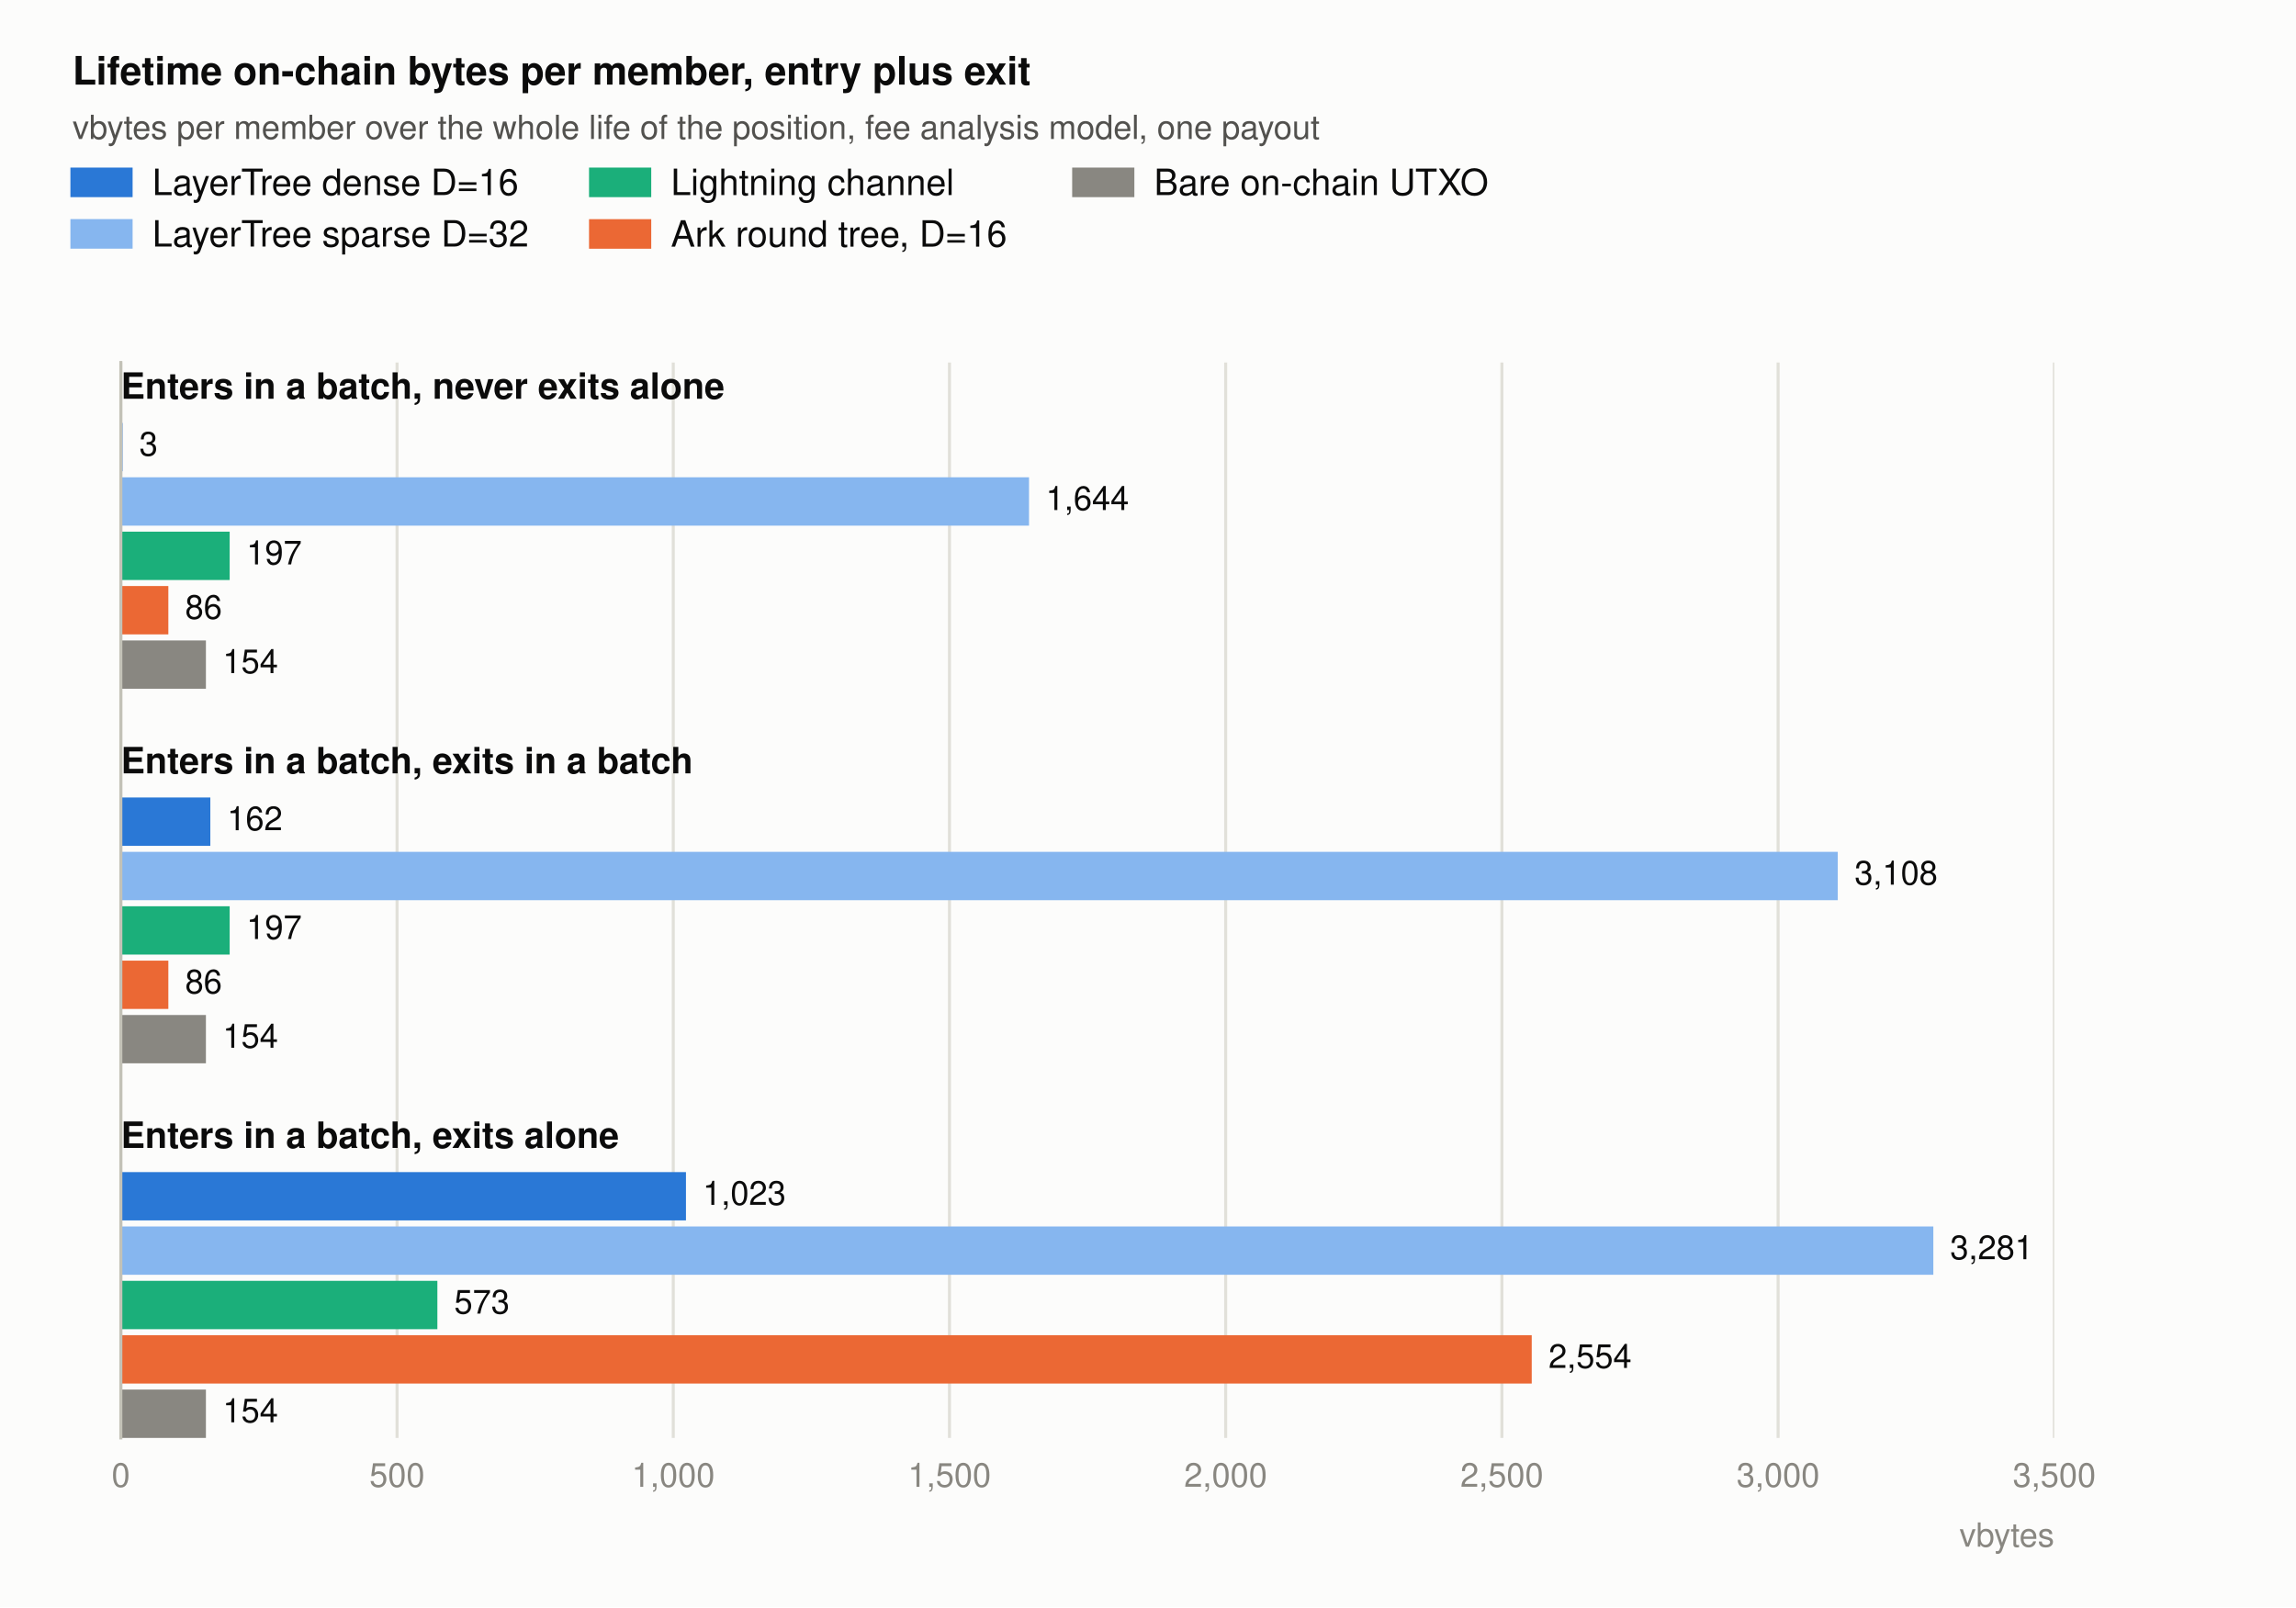
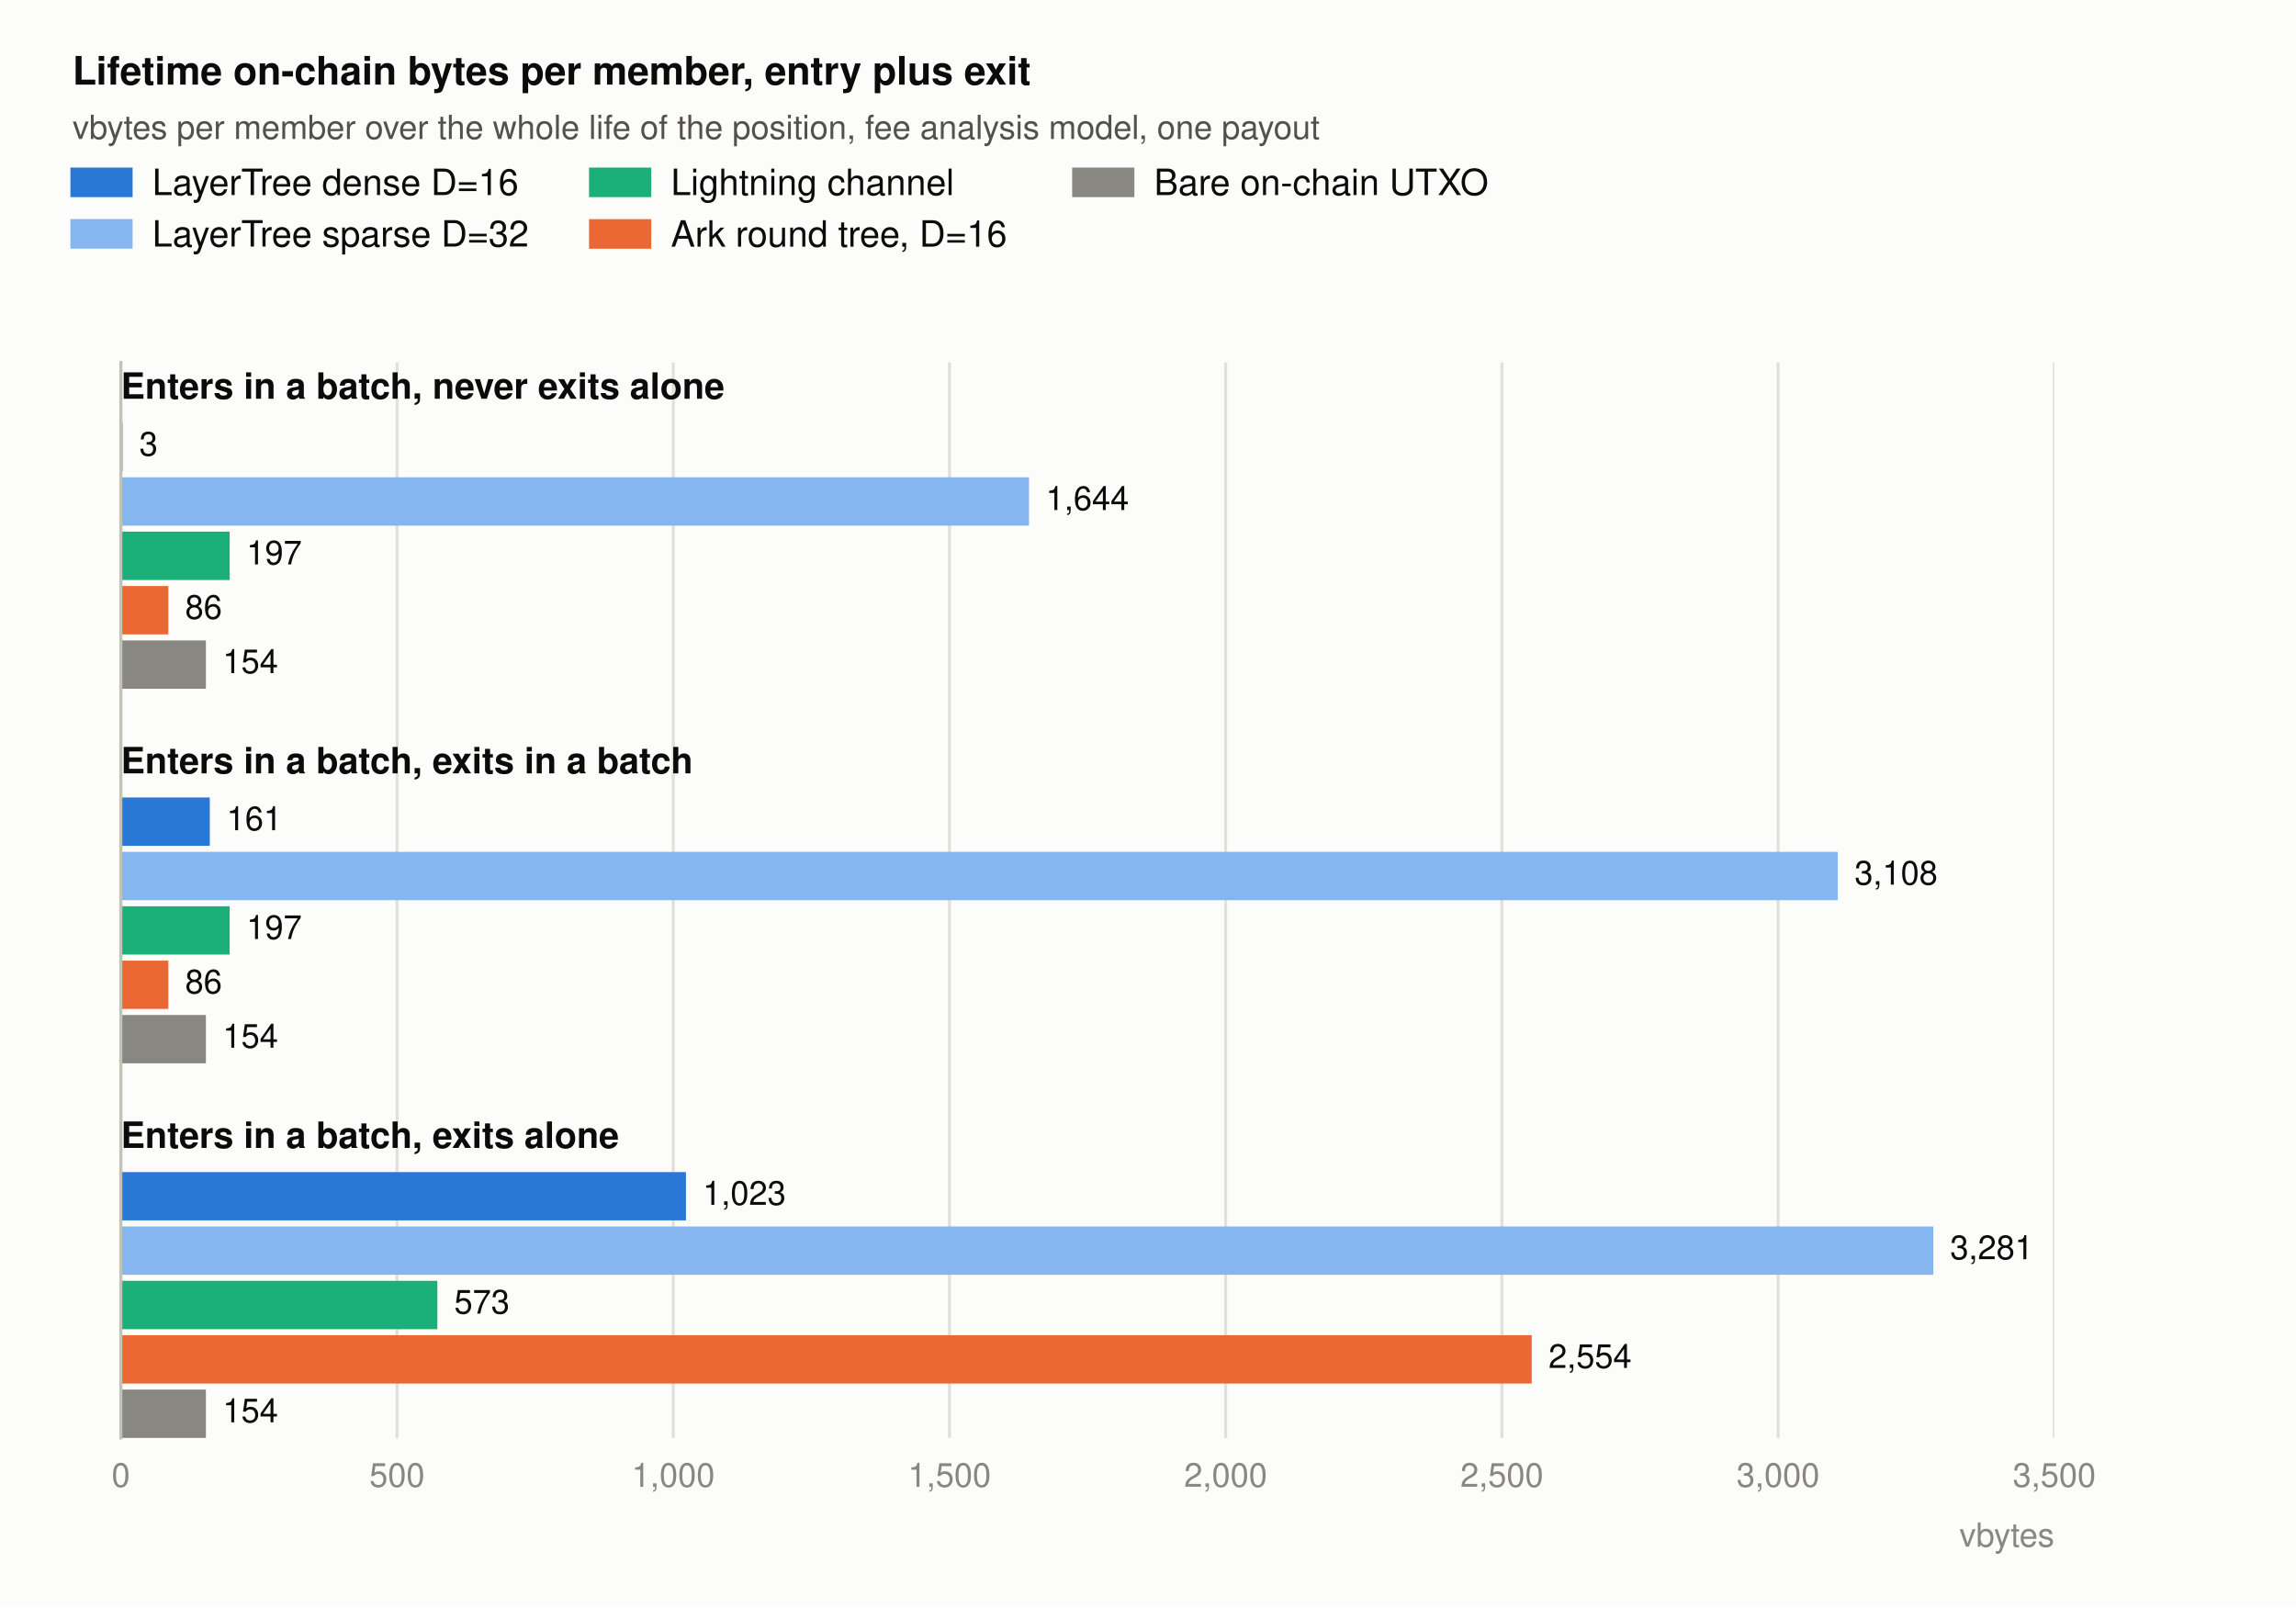
<svg xmlns="http://www.w3.org/2000/svg" width="547.2pt" height="383.04pt" viewBox="0 0 547.2 383.04" version="1.1">
  <defs>
    <style type="text/css">*{stroke-linejoin: round; stroke-linecap: butt}</style>
  </defs>
  <g id="figure_1">
    <g id="patch_1">
      <path d="M 0 383.04  L 547.2 383.04  L 547.2 0  L 0 0  z " style="fill: #fcfcfb" />
    </g>
    <g id="axes_1">
      <g id="patch_2">
        <path d="M 28.8 342.72  L 489.6 342.72  L 489.6 86.4  L 28.8 86.4  z " style="fill: #fcfcfb" />
      </g>
      <g id="matplotlib.axis_1">
        <g id="xtick_1">
          <g id="line2d_1">
            <path d="M 28.8 342.72  L 28.8 86.4  " clip-path="url(#pbfba968cba)" style="fill: none; stroke: #e1e0d9; stroke-width: 0.72; stroke-linecap: square" />
          </g>
          <g id="line2d_2" />
          <g id="text_1">
            <text style="font-size: 7.92px; font-family: 'Helvetica Neue', 'Helvetica', 'Arial', 'DejaVu Sans', sans-serif; text-anchor: middle; fill: #898781" x="28.8" y="354.375" transform="rotate(-0 28.8 354.3754)">0</text>
          </g>
        </g>
        <g id="xtick_2">
          <g id="line2d_3">
            <path d="M 94.629 342.72  L 94.629 86.4  " clip-path="url(#pbfba968cba)" style="fill: none; stroke: #e1e0d9; stroke-width: 0.72; stroke-linecap: square" />
          </g>
          <g id="line2d_4" />
          <g id="text_2">
            <text style="font-size: 7.92px; font-family: 'Helvetica Neue', 'Helvetica', 'Arial', 'DejaVu Sans', sans-serif; text-anchor: middle; fill: #898781" x="94.629" y="354.375" transform="rotate(-0 94.62857 354.3754)">500</text>
          </g>
        </g>
        <g id="xtick_3">
          <g id="line2d_5">
            <path d="M 160.457 342.72  L 160.457 86.4  " clip-path="url(#pbfba968cba)" style="fill: none; stroke: #e1e0d9; stroke-width: 0.72; stroke-linecap: square" />
          </g>
          <g id="line2d_6" />
          <g id="text_3">
            <text style="font-size: 7.92px; font-family: 'Helvetica Neue', 'Helvetica', 'Arial', 'DejaVu Sans', sans-serif; text-anchor: middle; fill: #898781" x="160.457" y="354.375" transform="rotate(-0 160.4571 354.3754)">1,000</text>
          </g>
        </g>
        <g id="xtick_4">
          <g id="line2d_7">
            <path d="M 226.286 342.72  L 226.286 86.4  " clip-path="url(#pbfba968cba)" style="fill: none; stroke: #e1e0d9; stroke-width: 0.72; stroke-linecap: square" />
          </g>
          <g id="line2d_8" />
          <g id="text_4">
            <text style="font-size: 7.92px; font-family: 'Helvetica Neue', 'Helvetica', 'Arial', 'DejaVu Sans', sans-serif; text-anchor: middle; fill: #898781" x="226.286" y="354.375" transform="rotate(-0 226.2857 354.3754)">1,500</text>
          </g>
        </g>
        <g id="xtick_5">
          <g id="line2d_9">
            <path d="M 292.114 342.72  L 292.114 86.4  " clip-path="url(#pbfba968cba)" style="fill: none; stroke: #e1e0d9; stroke-width: 0.72; stroke-linecap: square" />
          </g>
          <g id="line2d_10" />
          <g id="text_5">
            <text style="font-size: 7.92px; font-family: 'Helvetica Neue', 'Helvetica', 'Arial', 'DejaVu Sans', sans-serif; text-anchor: middle; fill: #898781" x="292.114" y="354.375" transform="rotate(-0 292.1143 354.3754)">2,000</text>
          </g>
        </g>
        <g id="xtick_6">
          <g id="line2d_11">
            <path d="M 357.943 342.72  L 357.943 86.4  " clip-path="url(#pbfba968cba)" style="fill: none; stroke: #e1e0d9; stroke-width: 0.72; stroke-linecap: square" />
          </g>
          <g id="line2d_12" />
          <g id="text_6">
            <text style="font-size: 7.92px; font-family: 'Helvetica Neue', 'Helvetica', 'Arial', 'DejaVu Sans', sans-serif; text-anchor: middle; fill: #898781" x="357.943" y="354.375" transform="rotate(-0 357.9429 354.3754)">2,500</text>
          </g>
        </g>
        <g id="xtick_7">
          <g id="line2d_13">
            <path d="M 423.771 342.72  L 423.771 86.4  " clip-path="url(#pbfba968cba)" style="fill: none; stroke: #e1e0d9; stroke-width: 0.72; stroke-linecap: square" />
          </g>
          <g id="line2d_14" />
          <g id="text_7">
            <text style="font-size: 7.92px; font-family: 'Helvetica Neue', 'Helvetica', 'Arial', 'DejaVu Sans', sans-serif; text-anchor: middle; fill: #898781" x="423.771" y="354.375" transform="rotate(-0 423.7714 354.3754)">3,000</text>
          </g>
        </g>
        <g id="xtick_8">
          <g id="line2d_15">
            <path d="M 489.6 342.72  L 489.6 86.4  " clip-path="url(#pbfba968cba)" style="fill: none; stroke: #e1e0d9; stroke-width: 0.72; stroke-linecap: square" />
          </g>
          <g id="line2d_16" />
          <g id="text_8">
            <text style="font-size: 7.92px; font-family: 'Helvetica Neue', 'Helvetica', 'Arial', 'DejaVu Sans', sans-serif; text-anchor: middle; fill: #898781" x="489.6" y="354.375" transform="rotate(-0 489.6 354.3754)">3,500</text>
          </g>
        </g>
      </g>
      <g id="matplotlib.axis_2" />
      <g id="patch_3">
        <path d="M 28.8 100.8  L 29.195 100.8  L 29.195 112.32  L 28.8 112.32  z " clip-path="url(#pbfba968cba)" style="fill: #2a78d6" />
      </g>
      <g id="patch_4">
        <path d="M 28.8 113.76  L 245.244 113.76  L 245.244 125.28  L 28.8 125.28  z " clip-path="url(#pbfba968cba)" style="fill: #86b6ef" />
      </g>
      <g id="patch_5">
        <path d="M 28.8 126.72  L 54.736 126.72  L 54.736 138.24  L 28.8 138.24  z " clip-path="url(#pbfba968cba)" style="fill: #1baf7a" />
      </g>
      <g id="patch_6">
        <path d="M 28.8 139.68  L 40.123 139.68  L 40.123 151.2  L 28.8 151.2  z " clip-path="url(#pbfba968cba)" style="fill: #eb6834" />
      </g>
      <g id="patch_7">
        <path d="M 28.8 152.64  L 49.075 152.64  L 49.075 164.16  L 28.8 164.16  z " clip-path="url(#pbfba968cba)" style="fill: #898781" />
      </g>
      <g id="patch_8">
-         <path d="M 28.8 190.08  L 50.128 190.08  L 50.128 201.6  L 28.8 201.6  z " clip-path="url(#pbfba968cba)" style="fill: #2a78d6" />
+         <path d="M 28.8 190.08  L 49.997 190.08  L 49.997 201.6  L 28.8 201.6  z " clip-path="url(#pbfba968cba)" style="fill: #2a78d6" />
      </g>
      <g id="patch_9">
        <path d="M 28.8 203.04  L 437.99 203.04  L 437.99 214.56  L 28.8 214.56  z " clip-path="url(#pbfba968cba)" style="fill: #86b6ef" />
      </g>
      <g id="patch_10">
        <path d="M 28.8 216  L 54.736 216  L 54.736 227.52  L 28.8 227.52  z " clip-path="url(#pbfba968cba)" style="fill: #1baf7a" />
      </g>
      <g id="patch_11">
        <path d="M 28.8 228.96  L 40.123 228.96  L 40.123 240.48  L 28.8 240.48  z " clip-path="url(#pbfba968cba)" style="fill: #eb6834" />
      </g>
      <g id="patch_12">
        <path d="M 28.8 241.92  L 49.075 241.92  L 49.075 253.44  L 28.8 253.44  z " clip-path="url(#pbfba968cba)" style="fill: #898781" />
      </g>
      <g id="patch_13">
        <path d="M 28.8 279.36  L 163.485 279.36  L 163.485 290.88  L 28.8 290.88  z " clip-path="url(#pbfba968cba)" style="fill: #2a78d6" />
      </g>
      <g id="patch_14">
        <path d="M 28.8 292.32  L 460.767 292.32  L 460.767 303.84  L 28.8 303.84  z " clip-path="url(#pbfba968cba)" style="fill: #86b6ef" />
      </g>
      <g id="patch_15">
        <path d="M 28.8 305.28  L 104.24 305.28  L 104.24 316.8  L 28.8 316.8  z " clip-path="url(#pbfba968cba)" style="fill: #1baf7a" />
      </g>
      <g id="patch_16">
        <path d="M 28.8 318.24  L 365.052 318.24  L 365.052 329.76  L 28.8 329.76  z " clip-path="url(#pbfba968cba)" style="fill: #eb6834" />
      </g>
      <g id="patch_17">
        <path d="M 28.8 331.2  L 49.075 331.2  L 49.075 342.72  L 28.8 342.72  z " clip-path="url(#pbfba968cba)" style="fill: #898781" />
      </g>
      <g id="patch_18">
        <path d="M 28.8 342.72  L 28.8 86.4  " style="fill: none; stroke: #c3c2b7; stroke-width: 0.72; stroke-linejoin: miter; stroke-linecap: square" />
      </g>
      <g id="text_9">
        <text style="font-weight: 600; font-size: 8.64px; font-family: 'Helvetica Neue', 'Helvetica', 'Arial', 'DejaVu Sans', sans-serif; text-anchor: start; fill: #0b0b0b" x="28.8" y="95.04" transform="rotate(-0 28.8 95.04)">Enters in a batch, never exits alone</text>
      </g>
      <g id="text_10">
        <text style="font-size: 7.92px; font-family: 'Helvetica Neue', 'Helvetica', 'Arial', 'DejaVu Sans', sans-serif; text-anchor: start; fill: #0b0b0b" x="33.195" y="108.607" transform="rotate(-0 33.19497 108.6074)">3</text>
      </g>
      <g id="text_11">
        <text style="font-size: 7.92px; font-family: 'Helvetica Neue', 'Helvetica', 'Arial', 'DejaVu Sans', sans-serif; text-anchor: start; fill: #0b0b0b" x="249.244" y="121.567" transform="rotate(-0 249.2443 121.5674)">1,644</text>
      </g>
      <g id="text_12">
        <text style="font-size: 7.92px; font-family: 'Helvetica Neue', 'Helvetica', 'Arial', 'DejaVu Sans', sans-serif; text-anchor: start; fill: #0b0b0b" x="58.736" y="134.527" transform="rotate(-0 58.73646 134.5274)">197</text>
      </g>
      <g id="text_13">
        <text style="font-size: 7.92px; font-family: 'Helvetica Neue', 'Helvetica', 'Arial', 'DejaVu Sans', sans-serif; text-anchor: start; fill: #0b0b0b" x="44.123" y="147.487" transform="rotate(-0 44.12251 147.4874)">86</text>
      </g>
      <g id="text_14">
        <text style="font-size: 7.92px; font-family: 'Helvetica Neue', 'Helvetica', 'Arial', 'DejaVu Sans', sans-serif; text-anchor: start; fill: #0b0b0b" x="53.075" y="160.447" transform="rotate(-0 53.0752 160.4474)">154</text>
      </g>
      <g id="text_15">
        <text style="font-weight: 600; font-size: 8.64px; font-family: 'Helvetica Neue', 'Helvetica', 'Arial', 'DejaVu Sans', sans-serif; text-anchor: start; fill: #0b0b0b" x="28.8" y="184.32" transform="rotate(-0 28.8 184.32)">Enters in a batch, exits in a batch</text>
      </g>
      <g id="text_16">
-         <text style="font-size: 7.92px; font-family: 'Helvetica Neue', 'Helvetica', 'Arial', 'DejaVu Sans', sans-serif; text-anchor: start; fill: #0b0b0b" x="54.128" y="197.887" transform="rotate(-0 54.12846 197.8874)">162</text>
+         <text style="font-size: 7.92px; font-family: 'Helvetica Neue', 'Helvetica', 'Arial', 'DejaVu Sans', sans-serif; text-anchor: start; fill: #0b0b0b" x="53.997" y="197.887" transform="rotate(-0 53.9968 197.8874)">161</text>
      </g>
      <g id="text_17">
        <text style="font-size: 7.92px; font-family: 'Helvetica Neue', 'Helvetica', 'Arial', 'DejaVu Sans', sans-serif; text-anchor: start; fill: #0b0b0b" x="441.99" y="210.847" transform="rotate(-0 441.9904 210.8474)">3,108</text>
      </g>
      <g id="text_18">
        <text style="font-size: 7.92px; font-family: 'Helvetica Neue', 'Helvetica', 'Arial', 'DejaVu Sans', sans-serif; text-anchor: start; fill: #0b0b0b" x="58.736" y="223.807" transform="rotate(-0 58.73646 223.8074)">197</text>
      </g>
      <g id="text_19">
        <text style="font-size: 7.92px; font-family: 'Helvetica Neue', 'Helvetica', 'Arial', 'DejaVu Sans', sans-serif; text-anchor: start; fill: #0b0b0b" x="44.123" y="236.767" transform="rotate(-0 44.12251 236.7674)">86</text>
      </g>
      <g id="text_20">
        <text style="font-size: 7.92px; font-family: 'Helvetica Neue', 'Helvetica', 'Arial', 'DejaVu Sans', sans-serif; text-anchor: start; fill: #0b0b0b" x="53.075" y="249.727" transform="rotate(-0 53.0752 249.7274)">154</text>
      </g>
      <g id="text_21">
        <text style="font-weight: 600; font-size: 8.64px; font-family: 'Helvetica Neue', 'Helvetica', 'Arial', 'DejaVu Sans', sans-serif; text-anchor: start; fill: #0b0b0b" x="28.8" y="273.6" transform="rotate(-0 28.8 273.6)">Enters in a batch, exits alone</text>
      </g>
      <g id="text_22">
        <text style="font-size: 7.92px; font-family: 'Helvetica Neue', 'Helvetica', 'Arial', 'DejaVu Sans', sans-serif; text-anchor: start; fill: #0b0b0b" x="167.485" y="287.167" transform="rotate(-0 167.4853 287.1674)">1,023</text>
      </g>
      <g id="text_23">
        <text style="font-size: 7.92px; font-family: 'Helvetica Neue', 'Helvetica', 'Arial', 'DejaVu Sans', sans-serif; text-anchor: start; fill: #0b0b0b" x="464.767" y="300.127" transform="rotate(-0 464.7671 300.1274)">3,281</text>
      </g>
      <g id="text_24">
        <text style="font-size: 7.92px; font-family: 'Helvetica Neue', 'Helvetica', 'Arial', 'DejaVu Sans', sans-serif; text-anchor: start; fill: #0b0b0b" x="108.24" y="313.087" transform="rotate(-0 108.2395 313.0874)">573</text>
      </g>
      <g id="text_25">
        <text style="font-size: 7.92px; font-family: 'Helvetica Neue', 'Helvetica', 'Arial', 'DejaVu Sans', sans-serif; text-anchor: start; fill: #0b0b0b" x="369.052" y="326.047" transform="rotate(-0 369.0523 326.0474)">2,554</text>
      </g>
      <g id="text_26">
        <text style="font-size: 7.92px; font-family: 'Helvetica Neue', 'Helvetica', 'Arial', 'DejaVu Sans', sans-serif; text-anchor: start; fill: #0b0b0b" x="53.075" y="339.007" transform="rotate(-0 53.0752 339.0074)">154</text>
      </g>
    </g>
    <g id="text_27">
      <text style="font-weight: 600; font-size: 9.36px; font-family: 'Helvetica Neue', 'Helvetica', 'Arial', 'DejaVu Sans', sans-serif; text-anchor: start; fill: #0b0b0b" x="17.28" y="20.16" transform="rotate(-0 17.28 20.16)">Lifetime on-chain bytes per member, entry plus exit</text>
    </g>
    <g id="text_28">
      <text style="font-size: 7.92px; font-family: 'Helvetica Neue', 'Helvetica', 'Arial', 'DejaVu Sans', sans-serif; text-anchor: start; fill: #52514e" x="17.28" y="33.12" transform="rotate(-0 17.28 33.12)">vbytes per member over the whole life of the position, fee analysis model, one payout</text>
    </g>
    <g id="text_29">
      <text style="font-size: 7.92px; font-family: 'Helvetica Neue', 'Helvetica', 'Arial', 'DejaVu Sans', sans-serif; text-anchor: end; fill: #898781" x="489.6" y="368.64" transform="rotate(-0 489.6 368.64)">vbytes</text>
    </g>
    <g id="legend_1">
      <g id="patch_19">
        <path d="M 17.28 46.489  L 31.104 46.489  L 31.104 40.441  L 17.28 40.441  z " style="fill: #2a78d6; stroke: #2a78d6; stroke-linejoin: miter" />
      </g>
      <g id="text_30">
        <text style="font-size: 8.64px; font-family: 'Helvetica Neue', 'Helvetica', 'Arial', 'DejaVu Sans', sans-serif; text-anchor: start; fill: #0b0b0b" x="36.288" y="46.489" transform="rotate(-0 36.288 46.4895)">LayerTree dense D=16</text>
      </g>
      <g id="patch_20">
        <path d="M 17.28 58.768  L 31.104 58.768  L 31.104 52.72  L 17.28 52.72  z " style="fill: #86b6ef; stroke: #86b6ef; stroke-linejoin: miter" />
      </g>
      <g id="text_31">
        <text style="font-size: 8.64px; font-family: 'Helvetica Neue', 'Helvetica', 'Arial', 'DejaVu Sans', sans-serif; text-anchor: start; fill: #0b0b0b" x="36.288" y="58.768" transform="rotate(-0 36.288 58.76775)">LayerTree sparse D=32</text>
      </g>
      <g id="patch_21">
        <path d="M 140.883 46.489  L 154.707 46.489  L 154.707 40.441  L 140.883 40.441  z " style="fill: #1baf7a; stroke: #1baf7a; stroke-linejoin: miter" />
      </g>
      <g id="text_32">
        <text style="font-size: 8.64px; font-family: 'Helvetica Neue', 'Helvetica', 'Arial', 'DejaVu Sans', sans-serif; text-anchor: start; fill: #0b0b0b" x="159.891" y="46.489" transform="rotate(-0 159.8913 46.4895)">Lightning channel</text>
      </g>
      <g id="patch_22">
        <path d="M 140.883 58.785  L 154.707 58.785  L 154.707 52.737  L 140.883 52.737  z " style="fill: #eb6834; stroke: #eb6834; stroke-linejoin: miter" />
      </g>
      <g id="text_33">
        <text style="font-size: 8.64px; font-family: 'Helvetica Neue', 'Helvetica', 'Arial', 'DejaVu Sans', sans-serif; text-anchor: start; fill: #0b0b0b" x="159.891" y="58.785" transform="rotate(-0 159.8913 58.7853)">Ark round tree, D=16</text>
      </g>
      <g id="patch_23">
        <path d="M 256.026 46.489  L 269.85 46.489  L 269.85 40.441  L 256.026 40.441  z " style="fill: #898781; stroke: #898781; stroke-linejoin: miter" />
      </g>
      <g id="text_34">
        <text style="font-size: 8.64px; font-family: 'Helvetica Neue', 'Helvetica', 'Arial', 'DejaVu Sans', sans-serif; text-anchor: start; fill: #0b0b0b" x="275.034" y="46.489" transform="rotate(-0 275.0342 46.4895)">Bare on-chain UTXO</text>
      </g>
    </g>
  </g>
  <defs>
    <clipPath id="pbfba968cba">
      <rect x="28.8" y="86.4" width="460.8" height="256.32" />
    </clipPath>
  </defs>
</svg>
